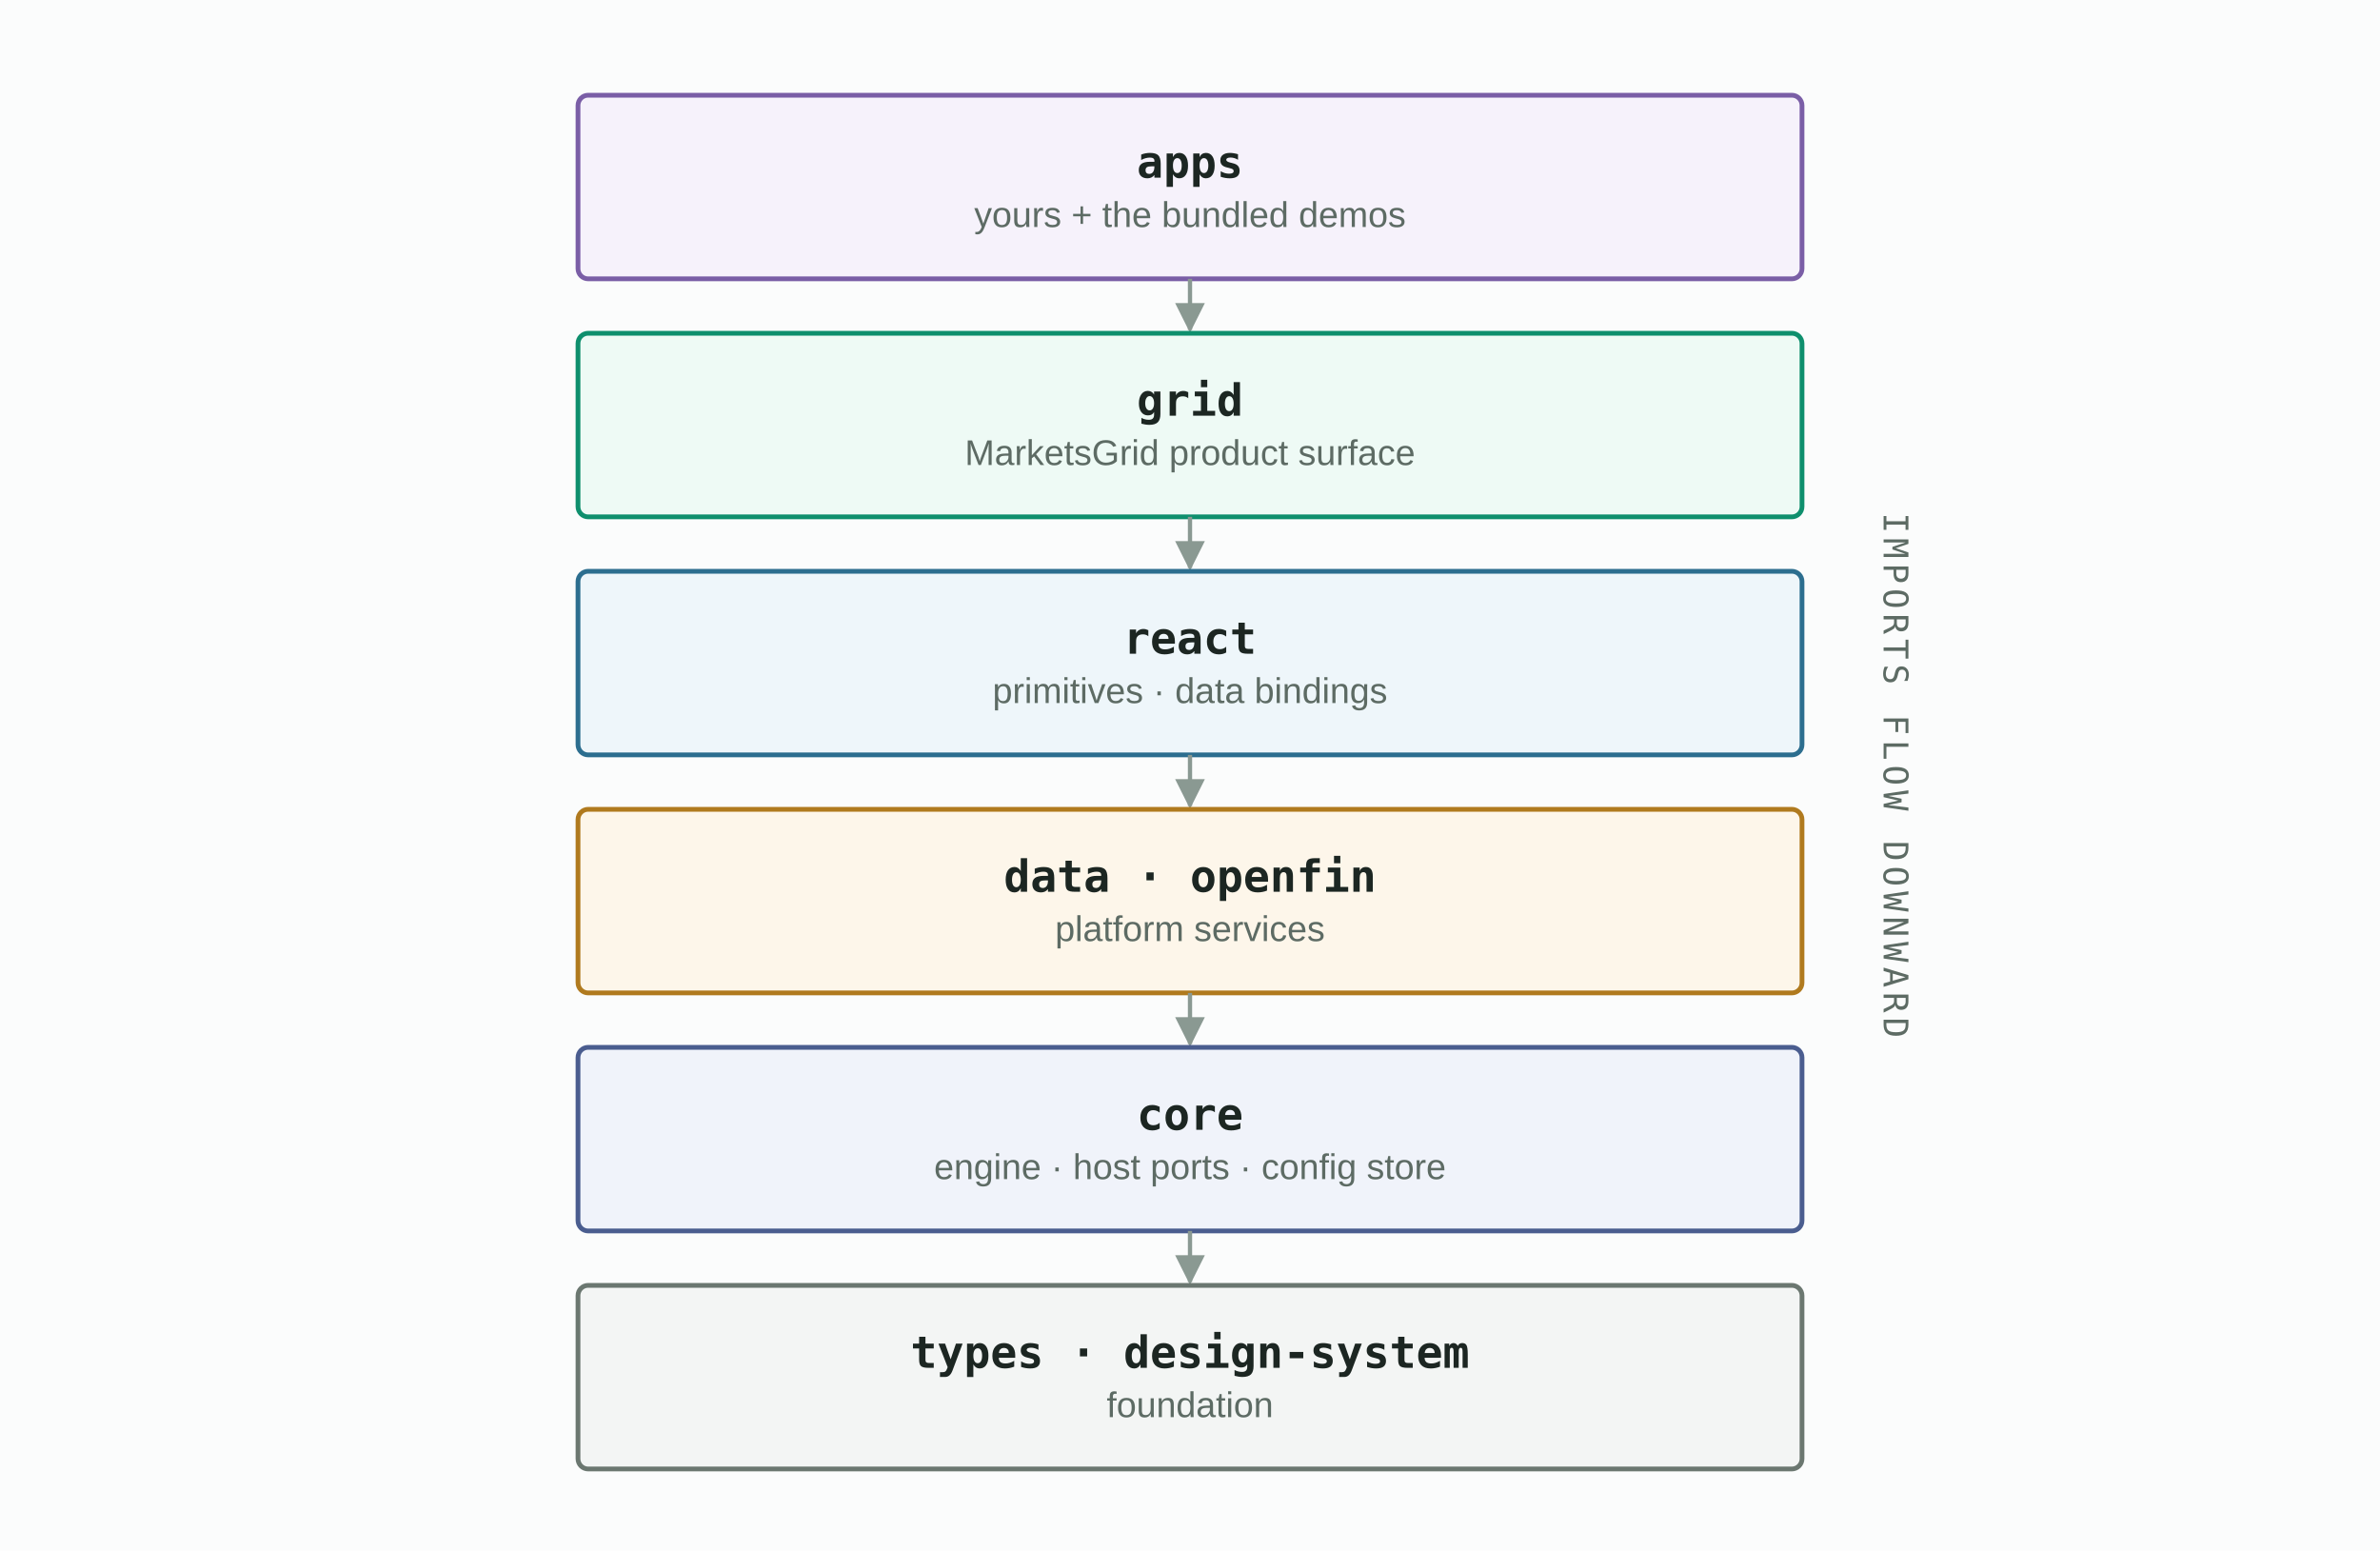
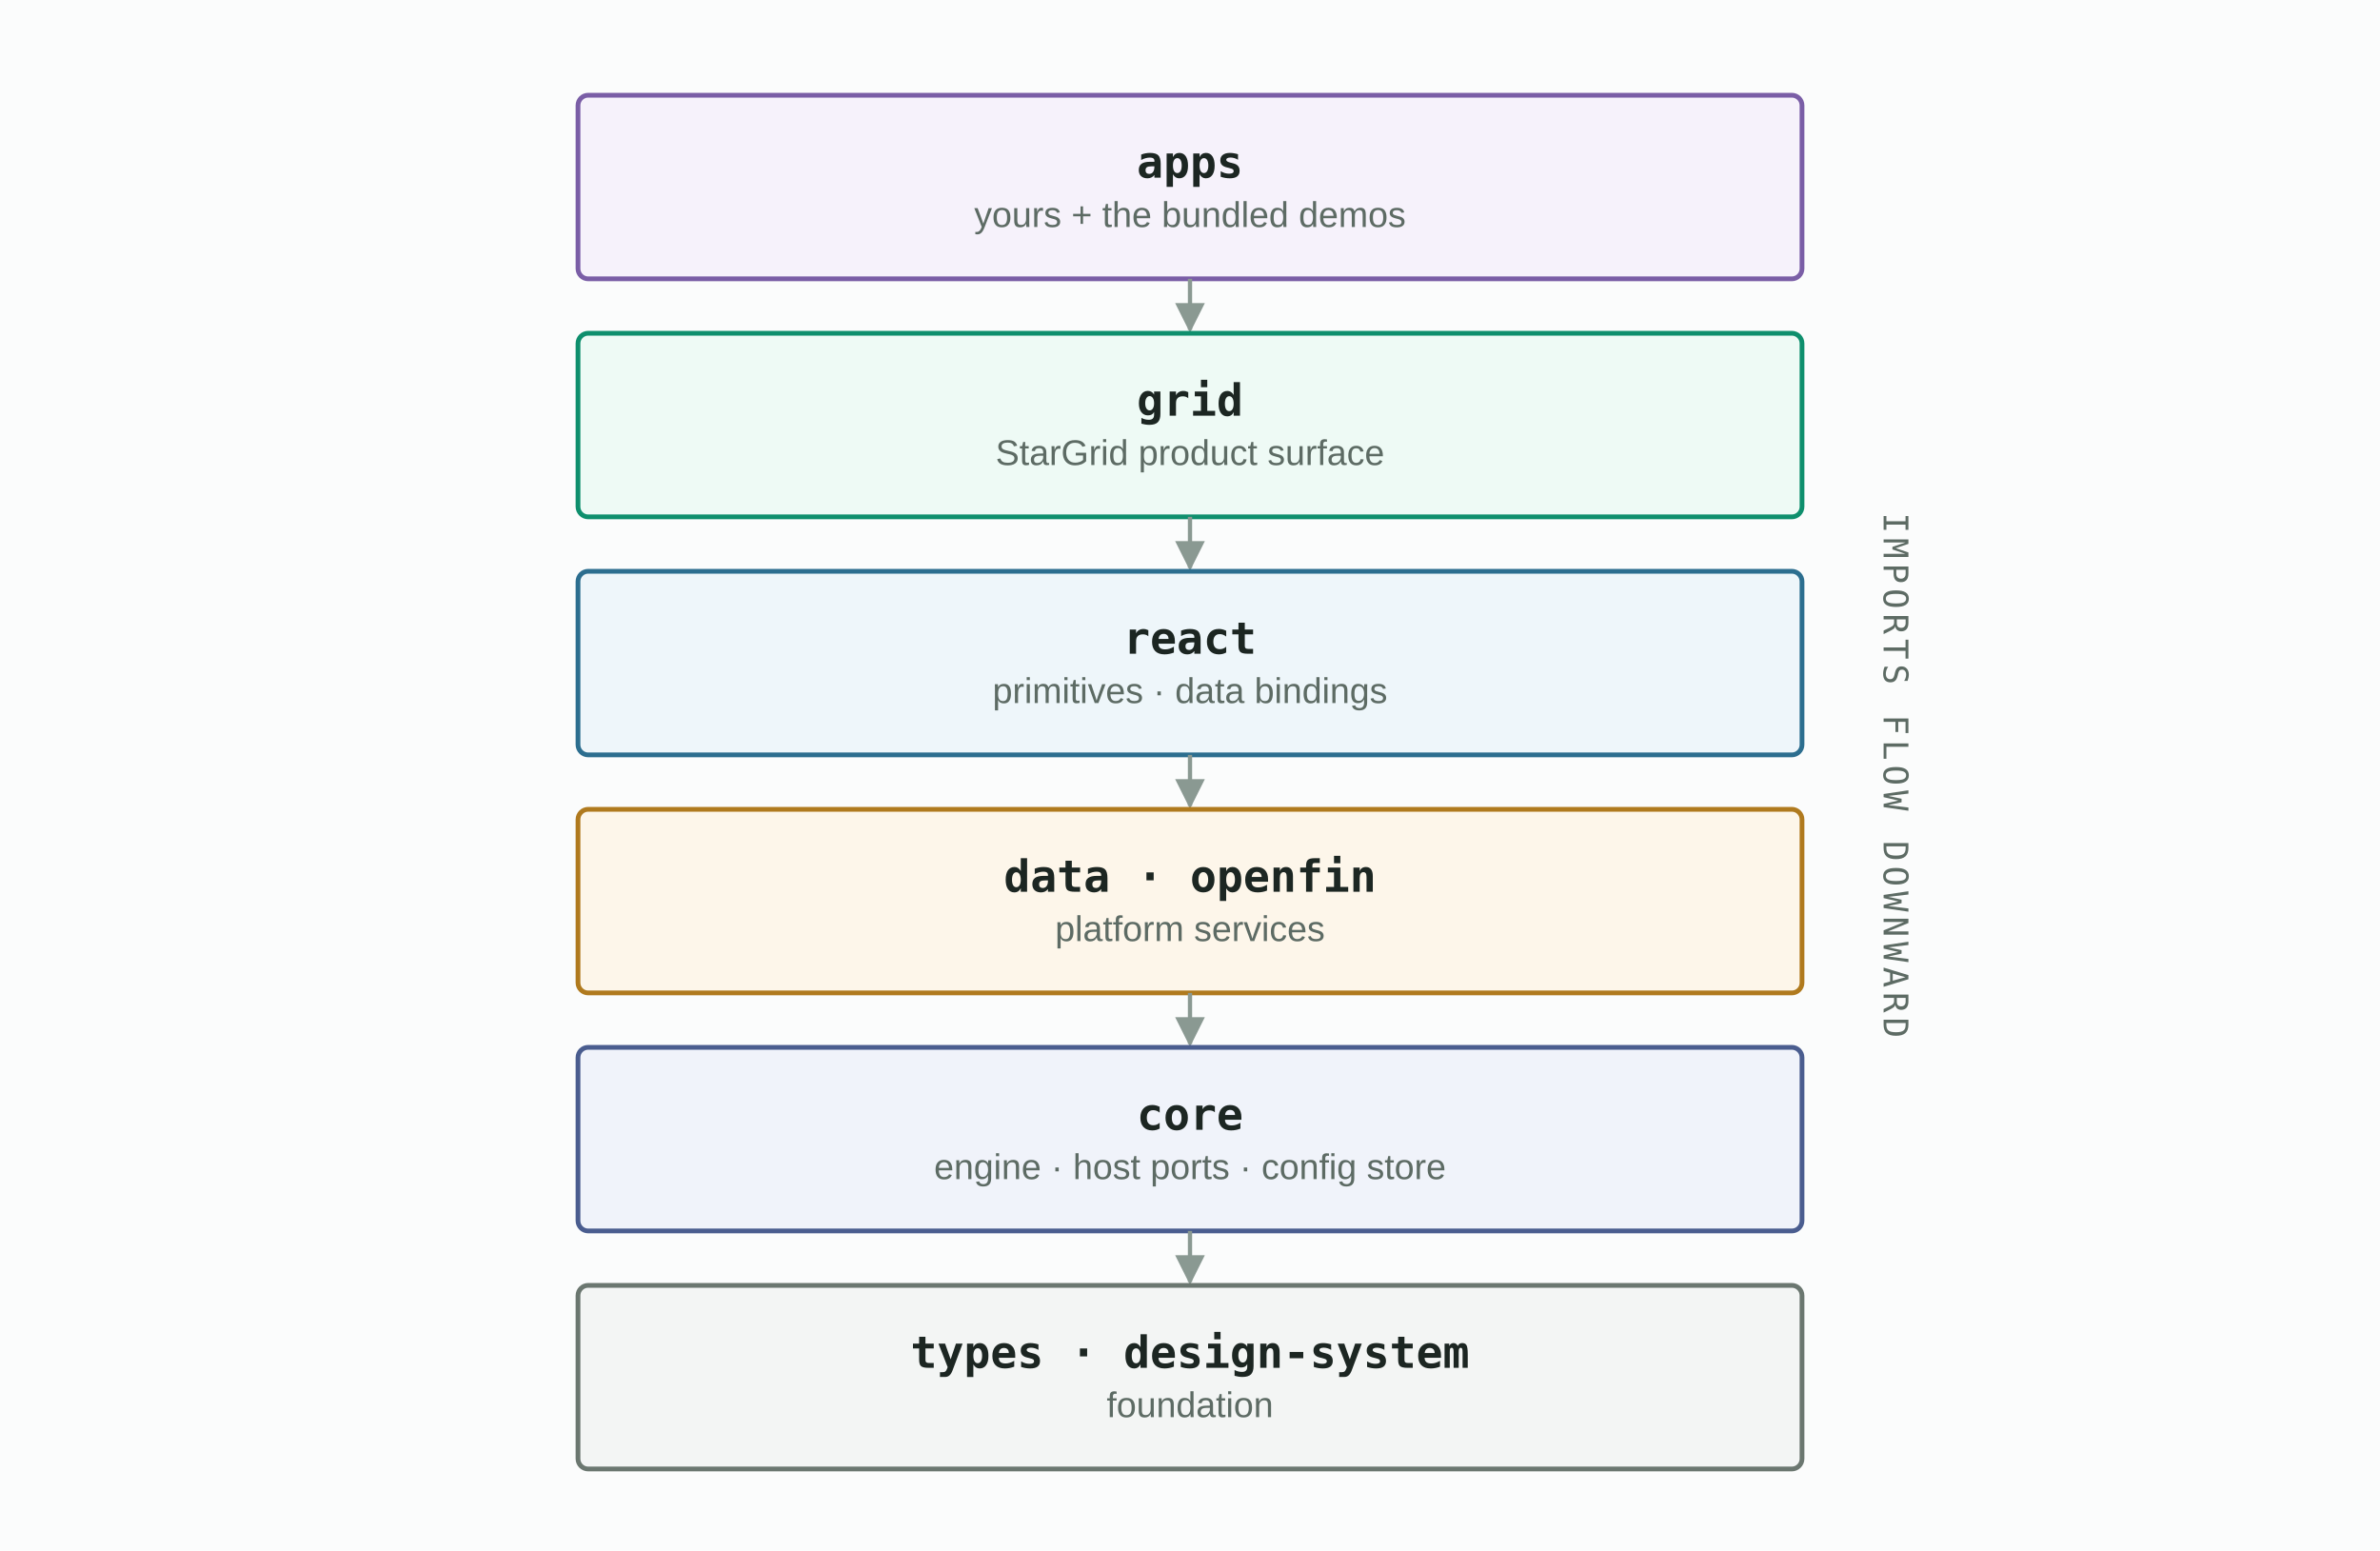
<svg xmlns="http://www.w3.org/2000/svg" viewBox="0 0 700 456" font-family="-apple-system, 'Segoe UI', 'Helvetica Neue', Arial, sans-serif" role="img" aria-label="StarUI at a glance">
  <defs>
    <marker id="arr" viewBox="0 0 10 10" refX="9" refY="5" markerWidth="7" markerHeight="7" orient="auto-start-reverse">
      <path d="M0,0 L10,5 L0,10 z" fill="#8a9992" />
    </marker>
    <marker id="arrAccent" viewBox="0 0 10 10" refX="9" refY="5" markerWidth="7" markerHeight="7" orient="auto-start-reverse">
      <path d="M0,0 L10,5 L0,10 z" fill="#0e8f6d" />
    </marker>
  </defs>
  <rect width="700" height="456" fill="#fbfcfc" />
  <rect x="170" y="28" width="360" height="54" rx="3" fill="#f6f2fb" stroke="#7a5ea6" stroke-width="1.4" />
  <text x="350" y="52.25" text-anchor="middle" font-size="13" font-weight="650" fill="#1c2622" font-family="ui-monospace, 'SF Mono', Menlo, Consolas, monospace">apps</text>
  <text x="350" y="66.75" text-anchor="middle" font-size="10.5" fill="#5d6b64">yours + the bundled demos</text>
  <path d="M350,82 L350,97" fill="none" stroke="#8a9992" stroke-width="1.25" marker-end="url(#arr)" />
  <rect x="170" y="98" width="360" height="54" rx="3" fill="#eefaf5" stroke="#0e8f6d" stroke-width="1.4" />
  <text x="350" y="122.25" text-anchor="middle" font-size="13" font-weight="650" fill="#1c2622" font-family="ui-monospace, 'SF Mono', Menlo, Consolas, monospace">grid</text>
-   <text x="350" y="136.75" text-anchor="middle" font-size="10.5" fill="#5d6b64">MarketsGrid product surface</text>
+   <text x="350" y="136.75" text-anchor="middle" font-size="10.5" fill="#5d6b64">StarGrid product surface</text>
  <path d="M350,152 L350,167" fill="none" stroke="#8a9992" stroke-width="1.25" marker-end="url(#arr)" />
  <rect x="170" y="168" width="360" height="54" rx="3" fill="#eef6fa" stroke="#2c6e8f" stroke-width="1.4" />
  <text x="350" y="192.25" text-anchor="middle" font-size="13" font-weight="650" fill="#1c2622" font-family="ui-monospace, 'SF Mono', Menlo, Consolas, monospace">react</text>
  <text x="350" y="206.75" text-anchor="middle" font-size="10.5" fill="#5d6b64">primitives · data bindings</text>
  <path d="M350,222 L350,237" fill="none" stroke="#8a9992" stroke-width="1.25" marker-end="url(#arr)" />
  <rect x="170" y="238" width="360" height="54" rx="3" fill="#fdf6ea" stroke="#b07a1e" stroke-width="1.4" />
  <text x="350" y="262.25" text-anchor="middle" font-size="13" font-weight="650" fill="#1c2622" font-family="ui-monospace, 'SF Mono', Menlo, Consolas, monospace">data · openfin</text>
  <text x="350" y="276.75" text-anchor="middle" font-size="10.5" fill="#5d6b64">platform services</text>
  <path d="M350,292 L350,307" fill="none" stroke="#8a9992" stroke-width="1.25" marker-end="url(#arr)" />
  <rect x="170" y="308" width="360" height="54" rx="3" fill="#f0f3fa" stroke="#4a5d8f" stroke-width="1.4" />
  <text x="350" y="332.25" text-anchor="middle" font-size="13" font-weight="650" fill="#1c2622" font-family="ui-monospace, 'SF Mono', Menlo, Consolas, monospace">core</text>
  <text x="350" y="346.75" text-anchor="middle" font-size="10.5" fill="#5d6b64">engine · host ports · config store</text>
  <path d="M350,362 L350,377" fill="none" stroke="#8a9992" stroke-width="1.25" marker-end="url(#arr)" />
  <rect x="170" y="378" width="360" height="54" rx="3" fill="#f3f5f4" stroke="#6b7770" stroke-width="1.4" />
  <text x="350" y="402.25" text-anchor="middle" font-size="13" font-weight="650" fill="#1c2622" font-family="ui-monospace, 'SF Mono', Menlo, Consolas, monospace">types · design-system</text>
  <text x="350" y="416.75" text-anchor="middle" font-size="10.5" fill="#5d6b64">foundation</text>
  <text x="554" y="228" font-size="10" fill="#5d6b64" font-family="ui-monospace, 'SF Mono', Menlo, Consolas, monospace" transform="rotate(90 554 228)" text-anchor="middle" letter-spacing="1.4">IMPORTS FLOW DOWNWARD</text>
</svg>
